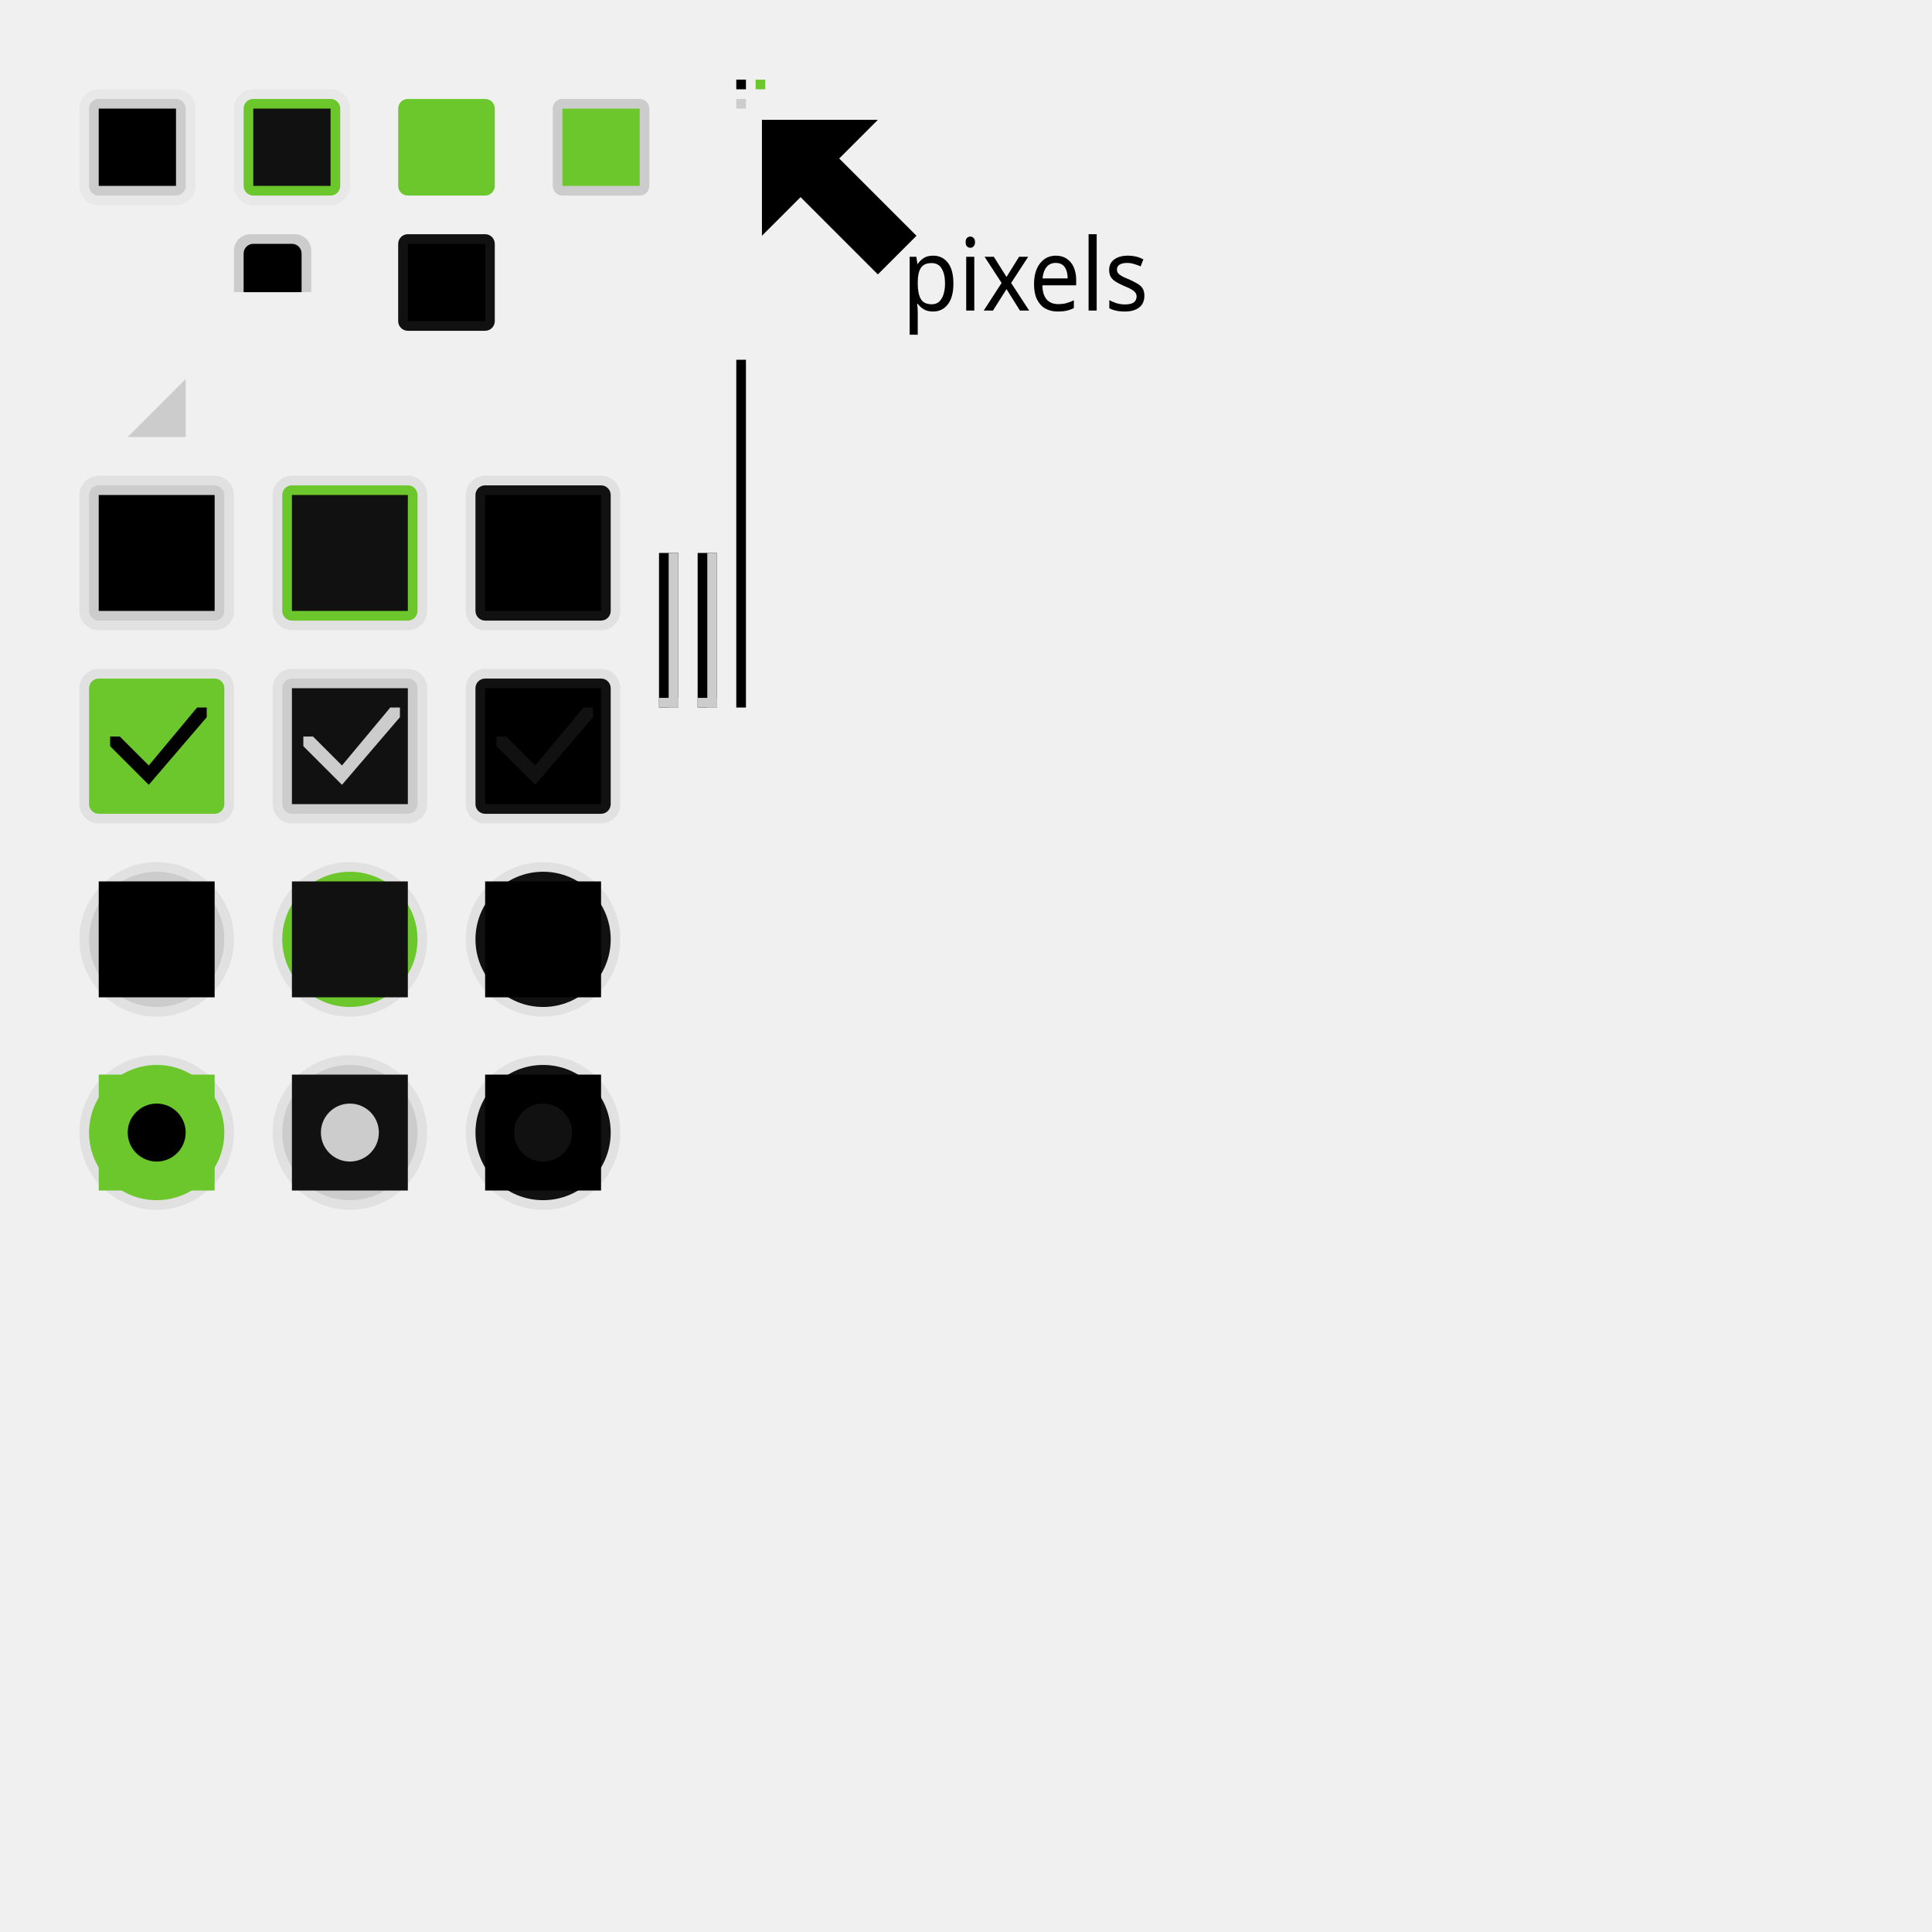
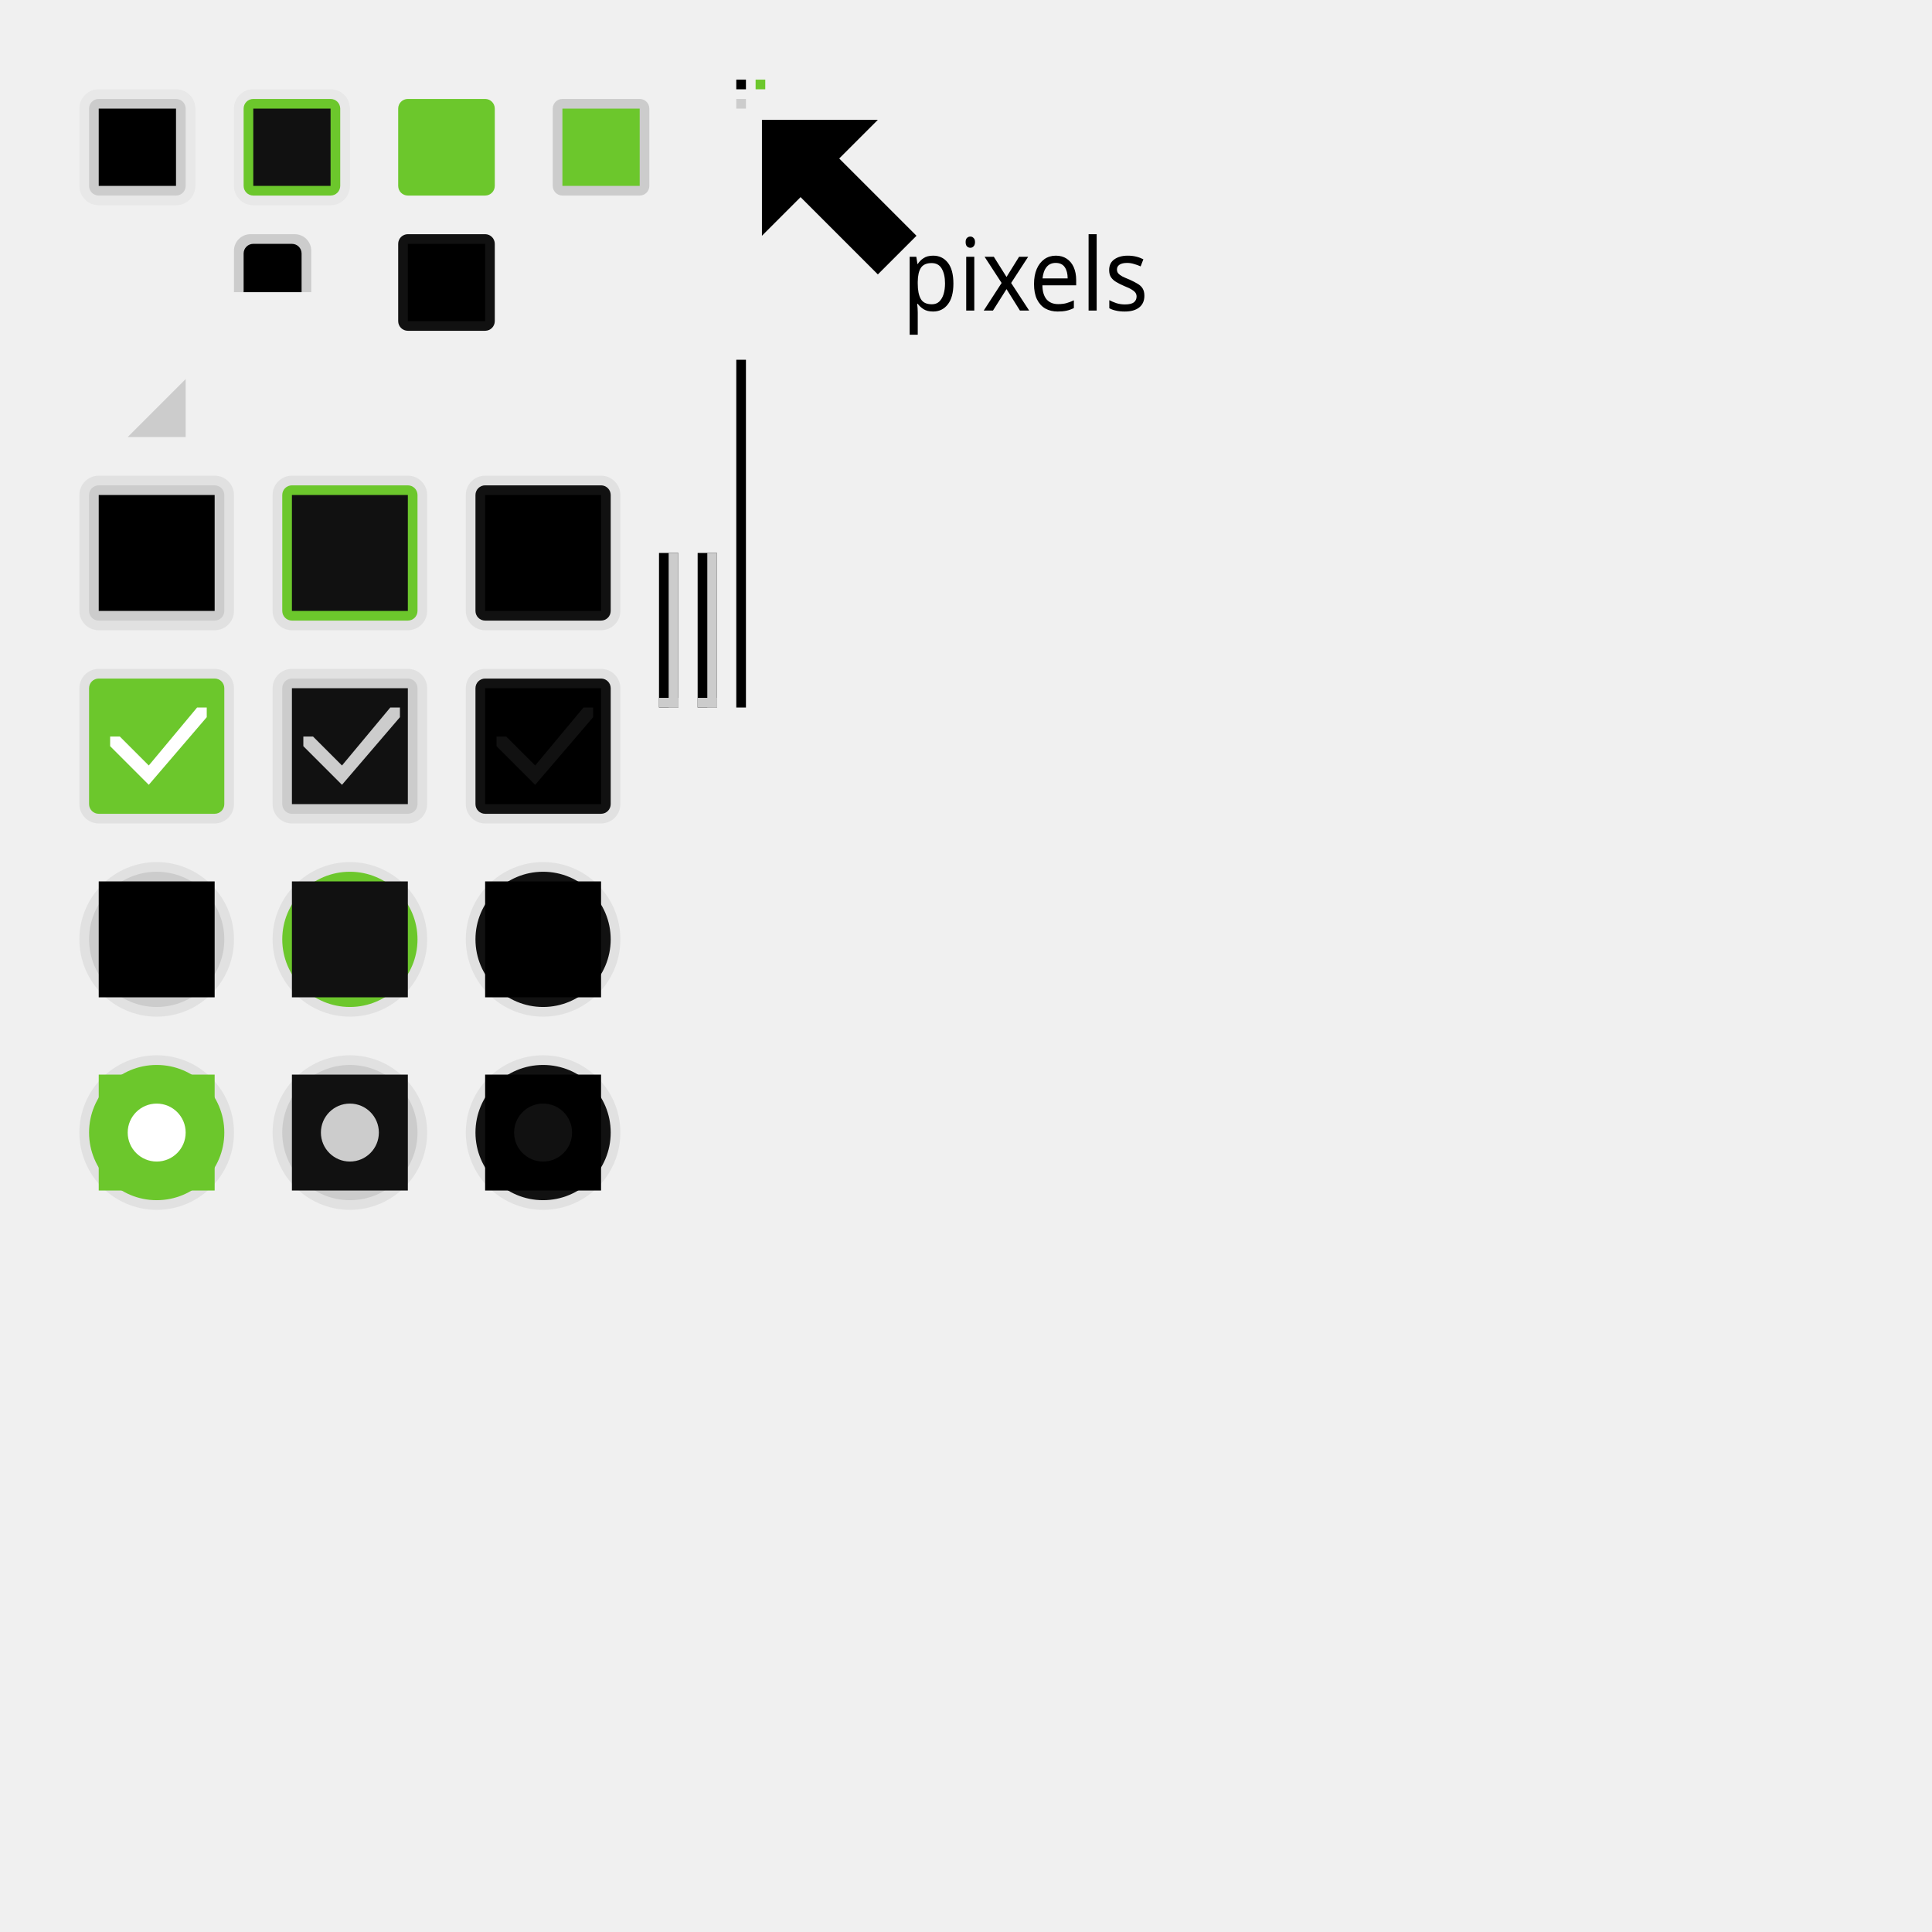
<svg xmlns="http://www.w3.org/2000/svg" width="200" height="200" viewBox="0 0 200 200" id="svg2" version="1.1">
  <defs id="defs4" />
  <g id="layer1" transform="translate(0,-852.3622)">
    <g id="btn-active">
      <rect style="opacity:1;fill:#000000;fill-opacity:0;stroke:none;stroke-width:1;stroke-miterlimit:4;stroke-dasharray:none;stroke-dashoffset:0;stroke-opacity:0.51" id="rect124" width="12" height="12" x="40.22" y="861.605" />
      <rect ry="1" style="opacity:1;fill:#6cc72c;fill-opacity:1;stroke:none;stroke-width:1;stroke-miterlimit:4;stroke-dasharray:none;stroke-dashoffset:0;stroke-opacity:0.51" id="rect126" width="10" height="10" x="41.22" y="862.605" />
    </g>
    <g id="btn-active-hover">
      <rect y="861.605" x="56.22" height="12" width="12" id="rect134" style="opacity:1;fill:#000000;fill-opacity:0;stroke:none;stroke-width:1;stroke-miterlimit:4;stroke-dasharray:none;stroke-dashoffset:0;stroke-opacity:0.51" />
      <rect ry="1" y="862.605" x="57.22" height="10" width="10" id="rect136" style="opacity:1;fill:#cccccc;fill-opacity:1;stroke:none;stroke-width:1;stroke-miterlimit:4;stroke-dasharray:none;stroke-dashoffset:0;stroke-opacity:0.51" />
      <rect style="opacity:1;fill:#6cc72c;fill-opacity:1;stroke:none;stroke-width:1;stroke-miterlimit:4;stroke-dasharray:none;stroke-dashoffset:0;stroke-opacity:0.51" id="rect138" width="8" height="8" x="58.22" y="863.605" />
    </g>
    <g id="btn" transform="translate(-149.5,-11)">
      <rect style="opacity:1;fill:#000000;fill-opacity:0.039;stroke:none;stroke-width:1;stroke-miterlimit:4;stroke-dasharray:none;stroke-dashoffset:0;stroke-opacity:0.51" id="rect144" width="12" height="12" x="157.72" y="872.605" ry="2" />
      <rect y="873.605" x="158.72" height="10" width="10" id="rect146" style="opacity:1;fill:#cccccc;fill-opacity:1;stroke:none;stroke-width:1;stroke-miterlimit:4;stroke-dasharray:none;stroke-dashoffset:0;stroke-opacity:0.51" ry="1" />
      <rect style="opacity:1;fill:#000000;fill-opacity:1;stroke:none;stroke-width:1;stroke-miterlimit:4;stroke-dasharray:none;stroke-dashoffset:0;stroke-opacity:0.51" id="rect148" width="8" height="8" x="159.72" y="874.605" />
    </g>
    <g id="btn-hover">
      <rect ry="2" y="861.605" x="24.22" height="12" width="12" id="rect154" style="opacity:1;fill:#000000;fill-opacity:0.039;stroke:none;stroke-width:1;stroke-miterlimit:4;stroke-dasharray:none;stroke-dashoffset:0;stroke-opacity:0.51" />
      <rect ry="1" style="opacity:1;fill:#6cc72c;fill-opacity:1;stroke:none;stroke-width:1;stroke-miterlimit:4;stroke-dasharray:none;stroke-dashoffset:0;stroke-opacity:0.51" id="rect156" width="10" height="10" x="25.22" y="862.605" />
      <rect y="863.605" x="26.22" height="8" width="8" id="rect158" style="opacity:1;fill:#111111;fill-opacity:1;stroke:none;stroke-width:1;stroke-miterlimit:4;stroke-dasharray:none;stroke-dashoffset:0;stroke-opacity:0.51" />
    </g>
    <path id="path166" d="m 78.875,864.768 v 12 l 4,-4 8,8 4,-4 -8,-8 4,-4 z" style="opacity:1;fill:#000000;fill-opacity:1;stroke:none;stroke-width:1;stroke-miterlimit:4;stroke-dasharray:none;stroke-dashoffset:0;stroke-opacity:0.51" />
    <text transform="scale(0.9563965,1.045592)" id="text170" y="845.943" x="97.617" style="font-style:normal;font-weight:normal;line-height:0%;font-family:sans-serif;letter-spacing:0px;word-spacing:0px;fill:#000000;fill-opacity:1;stroke:none;stroke-width:1px;stroke-linecap:butt;stroke-linejoin:miter;stroke-opacity:1" xml:space="preserve">
      <tspan style="font-size:9.953px;line-height:1.25;font-family:sans-serif" y="845.943" x="97.617" id="tspan168">pixels</tspan>
    </text>
    <g id="resize-grip" transform="translate(-149.5,-11)">
      <rect style="opacity:1;fill:#000000;fill-opacity:0;stroke:none;stroke-width:1;stroke-miterlimit:4;stroke-dasharray:none;stroke-dashoffset:0;stroke-opacity:0.51" id="rect172" width="13" height="13" x="158.72" y="898.605" />
      <path style="fill:#cccccc;fill-opacity:1;fill-rule:evenodd;stroke:none;stroke-width:1px;stroke-linecap:butt;stroke-linejoin:miter;stroke-opacity:1" d="m 168.72,908.605 h -6 l 6,-6 z" id="path174" />
    </g>
    <rect y="862.605" x="76.22" height="1" width="1" id="handle" style="opacity:1;fill:#cccccc;fill-opacity:1;stroke:none;stroke-width:1;stroke-miterlimit:4;stroke-dasharray:none;stroke-dashoffset:0;stroke-opacity:0.51" />
    <g id="menubar-menuitem" transform="translate(-149.5,-11)">
      <path style="opacity:1;fill:#cccccc;fill-opacity:1;stroke:none;stroke-width:1;stroke-miterlimit:4;stroke-dasharray:none;stroke-dashoffset:0;stroke-opacity:1" d="m 175.435,887.605 c -0.95,0 -1.715,0.765 -1.715,1.715 v 4.285 h 8 v -4.285 c 0,-0.95 -0.765,-1.715 -1.715,-1.715 z" id="path180" />
      <path style="opacity:1;fill:#000000;fill-opacity:1;stroke:none;stroke-width:1;stroke-miterlimit:4;stroke-dasharray:none;stroke-dashoffset:0;stroke-opacity:0.51" d="m 175.72,888.605 c -0.554,0 -1,0.446 -1,1 v 4 h 6 v -4 c 0,-0.554 -0.446,-1 -1,-1 z" id="path182" />
    </g>
    <g id="btn-insensitive" transform="translate(-149.5,-11)">
      <rect style="opacity:1;fill:#000000;fill-opacity:0;stroke:none;stroke-width:1;stroke-miterlimit:4;stroke-dasharray:none;stroke-dashoffset:0;stroke-opacity:0.51" id="rect186" width="12" height="12" x="189.72" y="886.605" />
      <rect ry="1" y="887.605" x="190.72" height="10" width="10" id="rect188" style="opacity:1;fill:#111111;fill-opacity:1;stroke:none;stroke-width:1;stroke-miterlimit:4;stroke-dasharray:none;stroke-dashoffset:0;stroke-opacity:0.51" />
      <rect style="opacity:1;fill:#000000;fill-opacity:1;stroke:none;stroke-width:1;stroke-miterlimit:4;stroke-dasharray:none;stroke-dashoffset:0;stroke-opacity:0.51" id="rect190" width="8" height="8" x="191.72" y="888.605" />
    </g>
    <rect style="opacity:1;fill:#000000;fill-opacity:1;stroke:none;stroke-width:1;stroke-miterlimit:4;stroke-dasharray:none;stroke-dashoffset:0;stroke-opacity:0.51" id="base-color" width="1" height="1" x="76.22" y="860.605" />
    <rect y="860.605" x="78.22" height="1" width="1" id="selected-color" style="opacity:1;fill:#6cc72c;fill-opacity:1;stroke:none;stroke-width:1;stroke-miterlimit:4;stroke-dasharray:none;stroke-dashoffset:0;stroke-opacity:0.51" />
    <rect style="opacity:1;fill:#000000;fill-opacity:1;stroke:none;stroke-opacity:1" id="toolbar" width="1" height="36" x="76.22" y="889.605" />
    <g id="radio-unchecked" transform="translate(-149.5,-11)">
      <rect ry="8" y="952.605" x="157.72" height="16" width="16" id="rect210" style="opacity:1;fill:#000000;fill-opacity:0.063;stroke:none;stroke-width:1;stroke-miterlimit:4;stroke-dasharray:none;stroke-dashoffset:0;stroke-opacity:1" />
      <rect style="opacity:1;fill:#cccccc;fill-opacity:1;stroke:none;stroke-opacity:1" id="rect212" width="14" height="14" x="158.72" y="953.605" ry="7" />
      <rect rx="0" ry="6" y="954.605" x="159.72" height="12" width="12" id="rect214" style="opacity:1;fill:#000000;fill-opacity:1;stroke:none;stroke-opacity:1" />
      <rect ry="0" y="953.605" x="158.72" height="14" width="14" id="rect216" style="opacity:1;fill:none;fill-opacity:1;stroke:none;stroke-width:2;stroke-miterlimit:4;stroke-dasharray:none;stroke-dashoffset:0;stroke-opacity:1" />
    </g>
    <g id="radio-checked">
      <rect style="opacity:1;fill:#000000;fill-opacity:0.063;stroke:none;stroke-width:1;stroke-miterlimit:4;stroke-dasharray:none;stroke-dashoffset:0;stroke-opacity:1" id="rect220" width="16" height="16" x="8.22" y="961.605" ry="8" />
      <path style="opacity:1;fill:#6cc72c;fill-opacity:1;stroke:none;stroke-opacity:1" d="m 16.22,962.605 c -3.878,0 -7,3.122 -7,7 0,3.878 3.122,7 7,7 3.878,0 7,-3.122 7,-7 0,-3.878 -3.122,-7 -7,-7 z m 0,2 c 2.77,0 5,2.23 5,5 0,2.77 -2.23,5 -5,5 -2.77,0 -5,-2.23 -5,-5 0,-2.77 2.23,-5 5,-5 z" id="path222" />
      <rect style="opacity:1;fill:#6cc72c;fill-opacity:1;stroke:none;stroke-opacity:1" id="rect224" width="12" height="12" x="10.22" y="963.605" ry="6" rx="0" />
-       <circle style="opacity:1;fill:#000000;fill-opacity:1;stroke:none;stroke-width:1;stroke-miterlimit:4;stroke-dasharray:none;stroke-dashoffset:0;stroke-opacity:1" id="circle226" cx="16.22" cy="969.605" r="3" />
+       <circle style="opacity:1;fill:#ffffff;fill-opacity:1;stroke:none;stroke-width:1;stroke-miterlimit:4;stroke-dasharray:none;stroke-dashoffset:0;stroke-opacity:1" id="circle226" cx="16.22" cy="969.605" r="3" />
    </g>
    <g id="checkbox-unchecked" transform="translate(-149.5,-11)">
      <rect style="opacity:1;fill:#000000;fill-opacity:0.063;stroke:none;stroke-width:1;stroke-miterlimit:4;stroke-dasharray:none;stroke-dashoffset:0;stroke-opacity:1" id="rect230" width="16" height="16" x="157.72" y="912.605" ry="2" />
      <rect ry="1" y="913.605" x="158.72" height="14" width="14" id="rect232" style="opacity:1;fill:#cccccc;fill-opacity:1;stroke:none;stroke-opacity:1" />
      <rect style="opacity:1;fill:#000000;fill-opacity:1;stroke:none;stroke-opacity:1" id="rect234" width="12" height="12" x="159.72" y="914.605" ry="0" />
      <rect style="opacity:1;fill:none;fill-opacity:1;stroke:none;stroke-width:2;stroke-miterlimit:4;stroke-dasharray:none;stroke-dashoffset:0;stroke-opacity:1" id="rect236" width="14" height="14" x="158.72" y="913.605" ry="0" />
    </g>
    <g id="checkbox-unchecked-hover">
      <rect ry="2" y="901.605" x="28.22" height="16" width="16" id="rect242" style="opacity:1;fill:#000000;fill-opacity:0.063;stroke:none;stroke-width:1;stroke-miterlimit:4;stroke-dasharray:none;stroke-dashoffset:0;stroke-opacity:1" />
      <rect style="opacity:1;fill:#6cc72c;fill-opacity:1;stroke:none;stroke-opacity:1" id="rect244" width="14" height="14" x="29.22" y="902.605" ry="1" />
      <rect ry="0" y="903.605" x="30.22" height="12" width="12" id="rect246" style="opacity:1;fill:#111111;fill-opacity:1;stroke:none;stroke-opacity:1" />
      <rect ry="0" y="902.605" x="29.22" height="14" width="14" id="rect248" style="opacity:1;fill:none;fill-opacity:1;stroke:none;stroke-width:2;stroke-miterlimit:4;stroke-dasharray:none;stroke-dashoffset:0;stroke-opacity:1" />
    </g>
    <g id="radio-unchecked-hover">
      <rect style="opacity:1;fill:#000000;fill-opacity:0.063;stroke:none;stroke-width:1;stroke-miterlimit:4;stroke-dasharray:none;stroke-dashoffset:0;stroke-opacity:1" id="rect254" width="16" height="16" x="28.22" y="941.605" ry="8" />
      <rect ry="7" y="942.605" x="29.22" height="14" width="14" id="rect256" style="opacity:1;fill:#6cc72c;fill-opacity:1;stroke:none;stroke-opacity:1" />
      <rect style="opacity:1;fill:#111111;fill-opacity:1;stroke:none;stroke-opacity:1" id="rect258" width="12" height="12" x="30.22" y="943.605" ry="6" rx="0" />
      <rect style="opacity:1;fill:none;fill-opacity:1;stroke:none;stroke-width:2;stroke-miterlimit:4;stroke-dasharray:none;stroke-dashoffset:0;stroke-opacity:1" id="rect260" width="14" height="14" x="29.22" y="942.605" ry="0" />
    </g>
    <g id="radio-checked-insensitive" transform="translate(-149.5,-11)">
      <rect ry="8" y="972.605" x="197.72" height="16" width="16" id="rect264" style="opacity:1;fill:#000000;fill-opacity:0.063;stroke:none;stroke-width:1;stroke-miterlimit:4;stroke-dasharray:none;stroke-dashoffset:0;stroke-opacity:1" />
      <path id="path266" d="m 205.72,973.605 c -3.878,0 -7,3.122 -7,7 0,3.878 3.122,7 7,7 3.878,0 7,-3.122 7,-7 0,-3.878 -3.122,-7 -7,-7 z m 0,2 c 2.77,0 5,2.23 5,5 0,2.77 -2.23,5 -5,5 -2.77,0 -5,-2.23 -5,-5 0,-2.77 2.23,-5 5,-5 z" style="opacity:1;fill:#111111;fill-opacity:1;stroke:none;stroke-opacity:1" />
      <rect rx="0" ry="6" y="974.605" x="199.72" height="12" width="12" id="rect268" style="opacity:1;fill:#000000;fill-opacity:1;stroke:none;stroke-opacity:1" />
      <circle r="3" cy="980.605" cx="205.72" id="circle270" style="opacity:1;fill:#111111;fill-opacity:1;stroke:none;stroke-width:1;stroke-miterlimit:4;stroke-dasharray:none;stroke-dashoffset:0;stroke-opacity:1" />
    </g>
    <g id="checkbox-unchecked-insensitive" transform="translate(-149.5,-11)">
      <rect ry="2" y="912.605" x="197.72" height="16" width="16" id="rect274" style="opacity:1;fill:#000000;fill-opacity:0.063;stroke:none;stroke-width:1;stroke-miterlimit:4;stroke-dasharray:none;stroke-dashoffset:0;stroke-opacity:1" />
      <rect style="opacity:1;fill:#111111;fill-opacity:1;stroke:none;stroke-opacity:1" id="rect276" width="14" height="14" x="198.72" y="913.605" ry="1" />
      <rect ry="0" y="914.605" x="199.72" height="12" width="12" id="rect278" style="opacity:1;fill:#000000;fill-opacity:1;stroke:none;stroke-opacity:1" />
      <rect ry="0" y="913.605" x="198.72" height="14" width="14" id="rect280" style="opacity:1;fill:none;fill-opacity:1;stroke:none;stroke-width:2;stroke-miterlimit:4;stroke-dasharray:none;stroke-dashoffset:0;stroke-opacity:1" />
    </g>
    <g id="checkbox-checked">
      <rect ry="2" y="921.605" x="8.22" height="16" width="16" id="rect284" style="opacity:1;fill:#000000;fill-opacity:0.063;stroke:none;stroke-width:1;stroke-miterlimit:4;stroke-dasharray:none;stroke-dashoffset:0;stroke-opacity:1" />
      <rect style="opacity:1;fill:#6cc72c;fill-opacity:1;stroke:none;stroke-opacity:1" id="rect286" width="14" height="14" x="9.22" y="922.605" ry="1" />
      <rect ry="0" y="922.605" x="9.22" height="14" width="14" id="rect290" style="opacity:1;fill:none;fill-opacity:1;stroke:none;stroke-width:2;stroke-miterlimit:4;stroke-dasharray:none;stroke-dashoffset:0;stroke-opacity:1" />
-       <path style="fill:#000000;fill-opacity:1;fill-rule:evenodd;stroke:none;stroke-width:1px;stroke-linecap:butt;stroke-linejoin:miter;stroke-opacity:1" d="m 20.402,925.605 -5,6 v 0 l -3,-3 h -1 v 1 l 4,4 v 0 l 6,-7 v -1 z" id="path292" />
+       <path style="fill:#ffffff;fill-opacity:1;fill-rule:evenodd;stroke:none;stroke-width:1px;stroke-linecap:butt;stroke-linejoin:miter;stroke-opacity:1" d="m 20.402,925.605 -5,6 v 0 l -3,-3 h -1 v 1 l 4,4 v 0 l 6,-7 v -1 z" id="path292" />
    </g>
    <g id="checkbox-checked-insensitive" transform="translate(-149.5,-11)">
      <rect style="opacity:1;fill:#000000;fill-opacity:0.063;stroke:none;stroke-width:1;stroke-miterlimit:4;stroke-dasharray:none;stroke-dashoffset:0;stroke-opacity:1" id="rect296" width="16" height="16" x="197.72" y="932.605" ry="2" />
      <rect ry="1" y="933.605" x="198.72" height="14" width="14" id="rect298" style="opacity:1;fill:#111111;fill-opacity:1;stroke:none;stroke-opacity:1" />
      <rect style="opacity:1;fill:#000000;fill-opacity:1;stroke:none;stroke-opacity:1" id="rect300" width="12" height="12" x="199.72" y="934.605" ry="0" />
      <rect style="opacity:1;fill:none;fill-opacity:1;stroke:none;stroke-width:2;stroke-miterlimit:4;stroke-dasharray:none;stroke-dashoffset:0;stroke-opacity:1" id="rect302" width="14" height="14" x="198.72" y="933.605" ry="0" />
      <path id="path304" d="m 209.902,936.605 -5,6 v 0 l -3,-3 h -1 v 1 l 4,4 v 0 l 6,-7 v -1 z" style="fill:#111111;fill-opacity:1;fill-rule:evenodd;stroke:none;stroke-width:1px;stroke-linecap:butt;stroke-linejoin:miter;stroke-opacity:1" />
    </g>
    <g id="radio-unchecked-insensitive" transform="translate(-149.5,-11)">
      <rect style="opacity:1;fill:#000000;fill-opacity:0.063;stroke:none;stroke-width:1;stroke-miterlimit:4;stroke-dasharray:none;stroke-dashoffset:0;stroke-opacity:1" id="rect308" width="16" height="16" x="197.72" y="952.605" ry="8" />
      <rect ry="7" y="953.605" x="198.72" height="14" width="14" id="rect310" style="opacity:1;fill:#111111;fill-opacity:1;stroke:none;stroke-opacity:1" />
      <rect style="opacity:1;fill:#000000;fill-opacity:1;stroke:none;stroke-opacity:1" id="rect312" width="12" height="12" x="199.72" y="954.605" ry="6" rx="0" />
      <rect style="opacity:1;fill:none;fill-opacity:1;stroke:none;stroke-width:2;stroke-miterlimit:4;stroke-dasharray:none;stroke-dashoffset:0;stroke-opacity:1" id="rect314" width="14" height="14" x="198.72" y="953.605" ry="0" />
    </g>
    <g id="checkbox-checked-hover">
      <rect style="opacity:1;fill:#000000;fill-opacity:0.063;stroke:none;stroke-width:1;stroke-miterlimit:4;stroke-dasharray:none;stroke-dashoffset:0;stroke-opacity:1" id="rect318" width="16" height="16" x="28.22" y="921.605" ry="2" />
      <rect ry="1" y="922.605" x="29.22" height="14" width="14" id="rect320" style="opacity:1;fill:#cccccc;fill-opacity:1;stroke:none;stroke-opacity:1" />
      <rect style="opacity:1;fill:#111111;fill-opacity:1;stroke:none;stroke-opacity:1" id="rect322" width="12" height="12" x="30.22" y="923.605" ry="0" />
      <rect style="opacity:1;fill:none;fill-opacity:1;stroke:none;stroke-width:2;stroke-miterlimit:4;stroke-dasharray:none;stroke-dashoffset:0;stroke-opacity:1" id="rect324" width="14" height="14" x="29.22" y="922.605" ry="0" />
      <path id="path326" d="m 40.402,925.605 -5,6 v 0 l -3,-3 h -1 v 1 l 4,4 v 0 l 6,-7 v -1 z" style="fill:#cccccc;fill-opacity:1;fill-rule:evenodd;stroke:none;stroke-width:1px;stroke-linecap:butt;stroke-linejoin:miter;stroke-opacity:1" />
    </g>
    <g id="radio-checked-hover">
      <rect ry="8" y="961.605" x="28.22" height="16" width="16" id="rect330" style="opacity:1;fill:#000000;fill-opacity:0.063;stroke:none;stroke-width:1;stroke-miterlimit:4;stroke-dasharray:none;stroke-dashoffset:0;stroke-opacity:1" />
      <path id="path332" d="m 36.22,962.605 c -3.878,0 -7,3.122 -7,7 0,3.878 3.122,7 7,7 3.878,0 7,-3.122 7,-7 0,-3.878 -3.122,-7 -7,-7 z m 0,2 c 2.77,0 5,2.23 5,5 0,2.77 -2.23,5 -5,5 -2.77,0 -5,-2.23 -5,-5 0,-2.77 2.23,-5 5,-5 z" style="opacity:1;fill:#cccccc;fill-opacity:1;stroke:none;stroke-opacity:1" />
      <rect rx="0" ry="6" y="963.605" x="30.22" height="12" width="12" id="rect334" style="opacity:1;fill:#111111;fill-opacity:1;stroke:none;stroke-opacity:1" />
      <circle r="3" cy="969.605" cx="36.22" id="circle336" style="opacity:1;fill:#cccccc;fill-opacity:1;stroke:none;stroke-width:1;stroke-miterlimit:4;stroke-dasharray:none;stroke-dashoffset:0;stroke-opacity:1" />
    </g>
    <g id="column-header" transform="translate(-149.5,-11)">
      <rect style="opacity:1;fill:#000000;fill-opacity:1;stroke:none;stroke-opacity:1" id="rect340" width="2" height="16" x="217.72" y="920.605" />
      <rect y="935.605" x="217.72" height="1" width="2" id="rect342" style="opacity:1;fill:#cccccc;fill-opacity:1;stroke:none;stroke-opacity:1" />
      <rect style="opacity:1;fill:#cccccc;fill-opacity:1;stroke:none;stroke-opacity:1" id="rect344" width="1" height="16" x="218.72" y="920.605" />
    </g>
    <g id="column-header-hover" transform="translate(-149.5,-11)">
      <rect y="920.605" x="221.72" height="16" width="2" id="rect348" style="opacity:1;fill:#000000;fill-opacity:1;stroke:none;stroke-opacity:1" />
      <rect style="opacity:1;fill:#cccccc;fill-opacity:1;stroke:none;stroke-opacity:1" id="rect350" width="2" height="1" x="221.72" y="935.605" />
      <rect y="920.605" x="222.72" height="16" width="1" id="rect352" style="opacity:1;fill:#cccccc;fill-opacity:1;stroke:none;stroke-opacity:1" />
    </g>
    <rect style="opacity:1;fill:#000000;fill-opacity:0;stroke:none;stroke-width:1;stroke-miterlimit:4;stroke-dasharray:none;stroke-dashoffset:0;stroke-opacity:0.51" id="null" width="1" height="1" x="77.875" y="863.768" />
  </g>
</svg>
